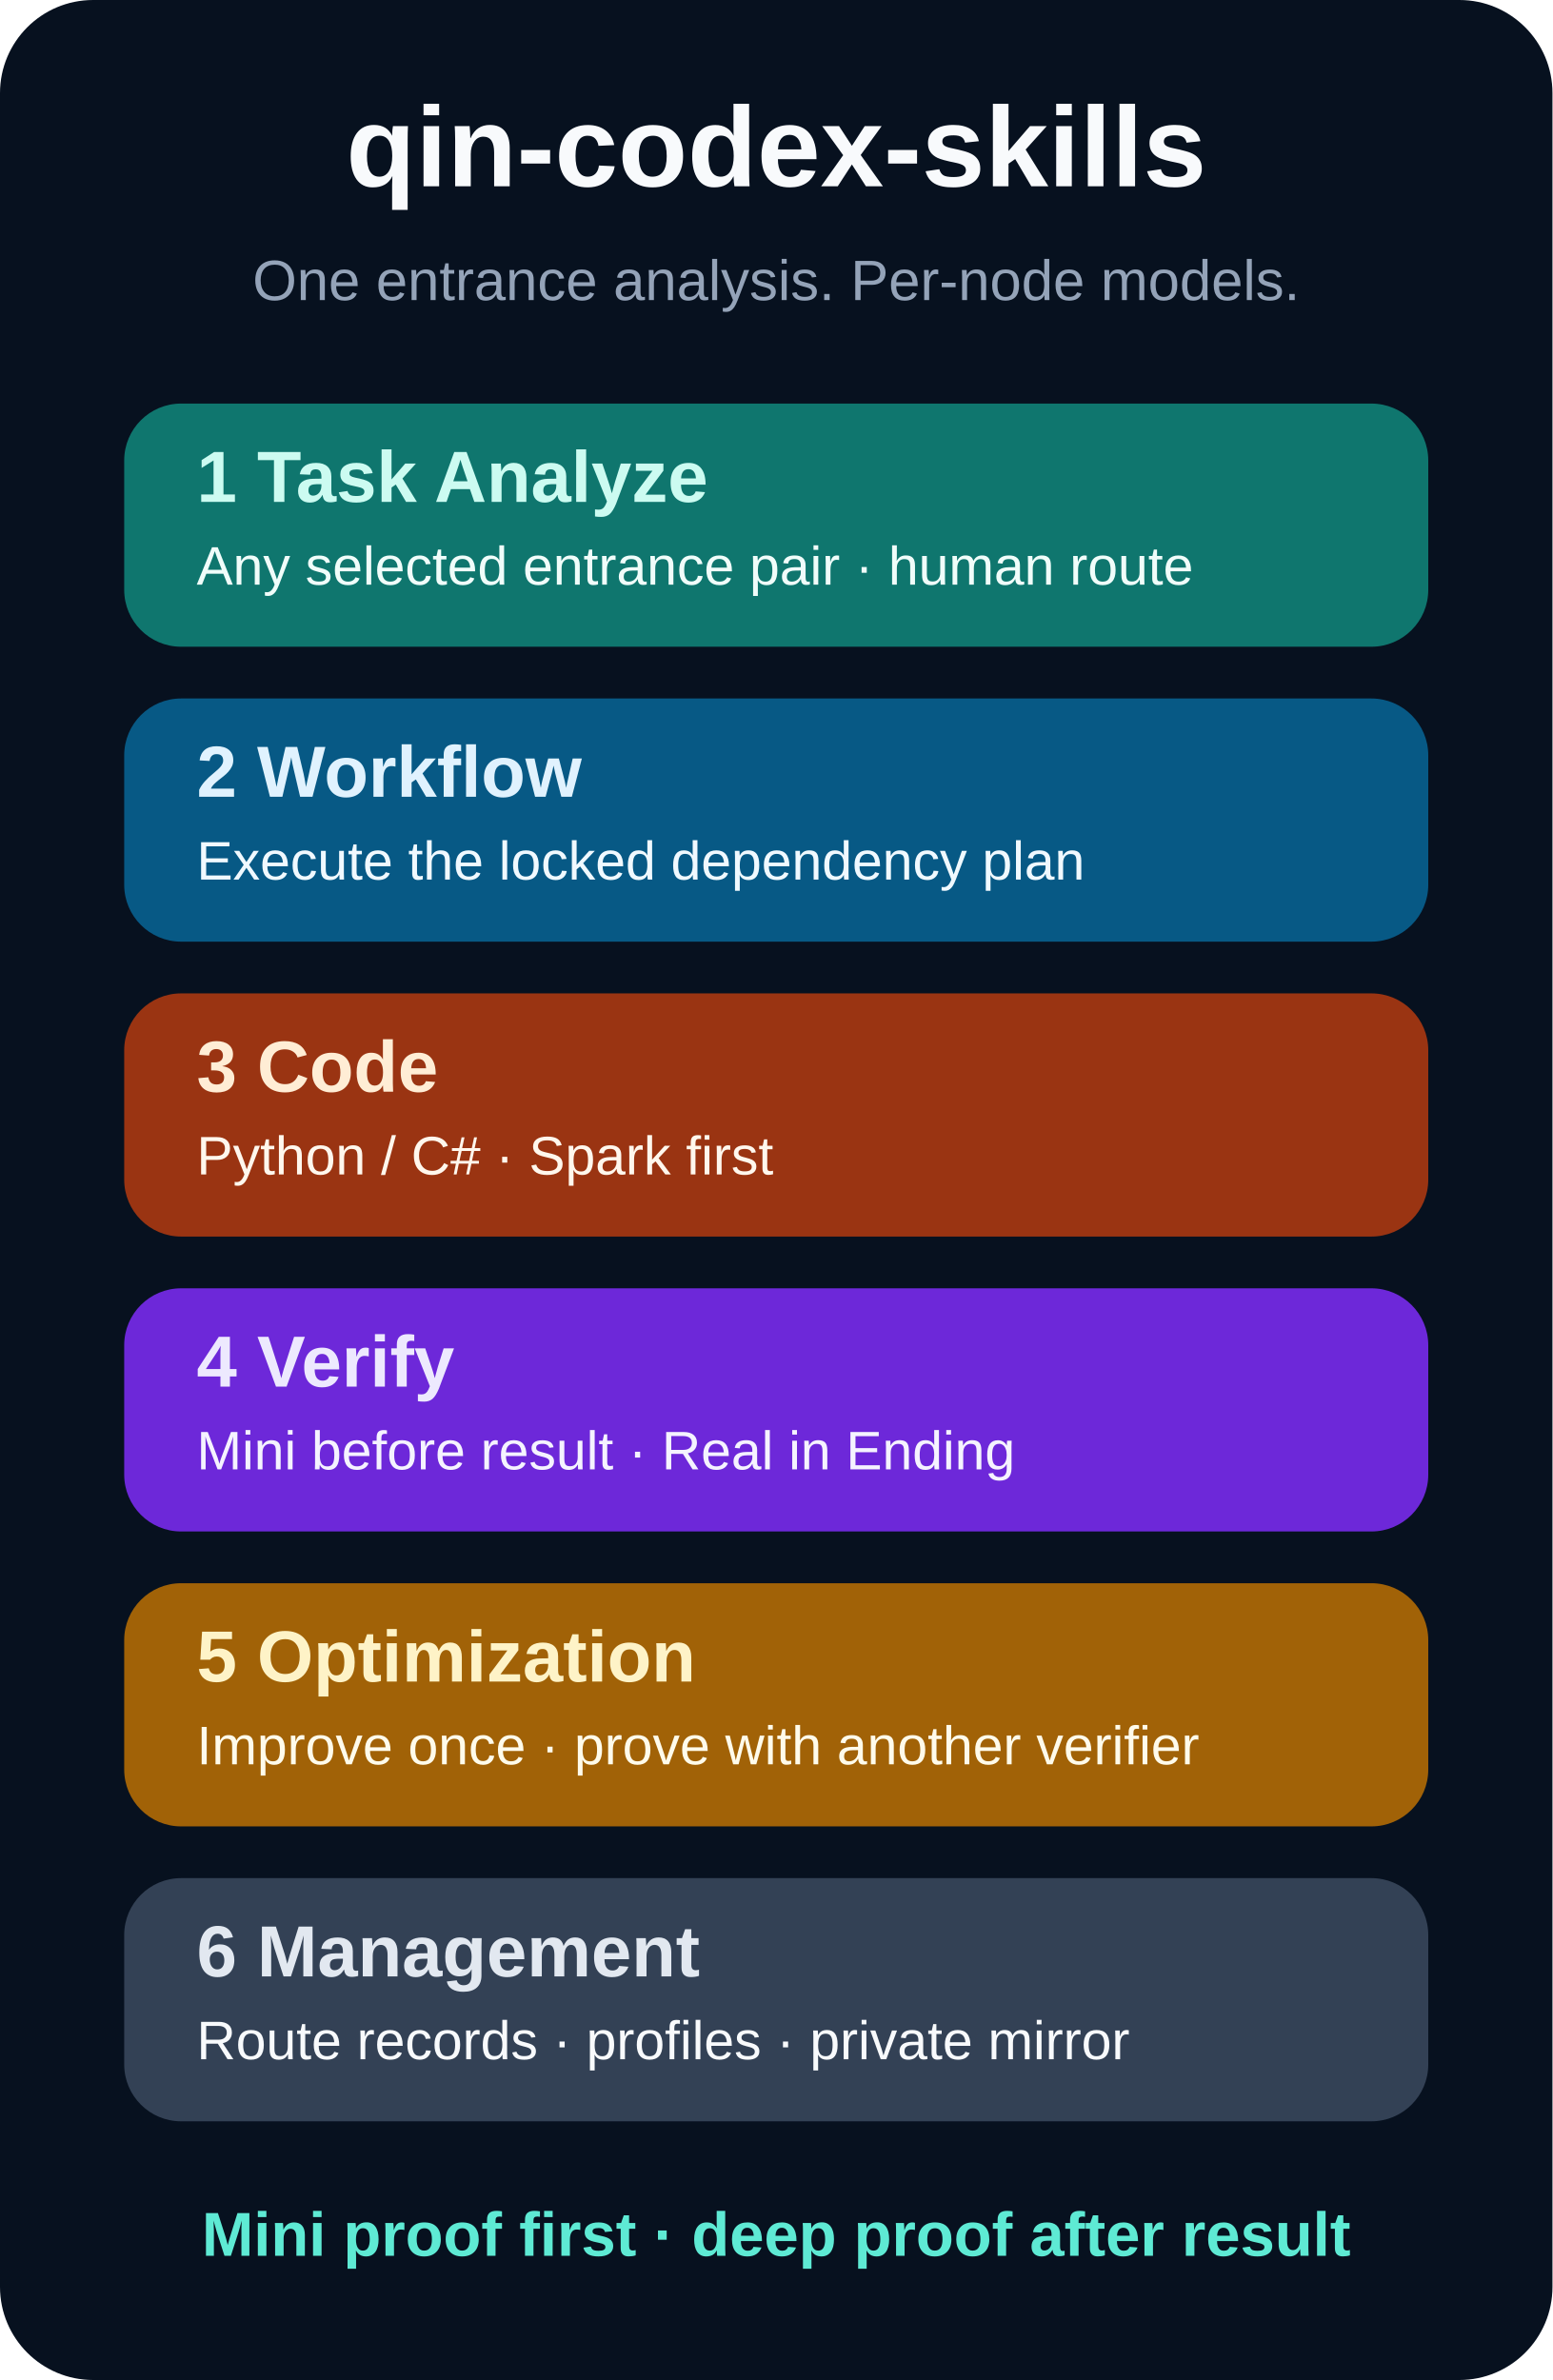
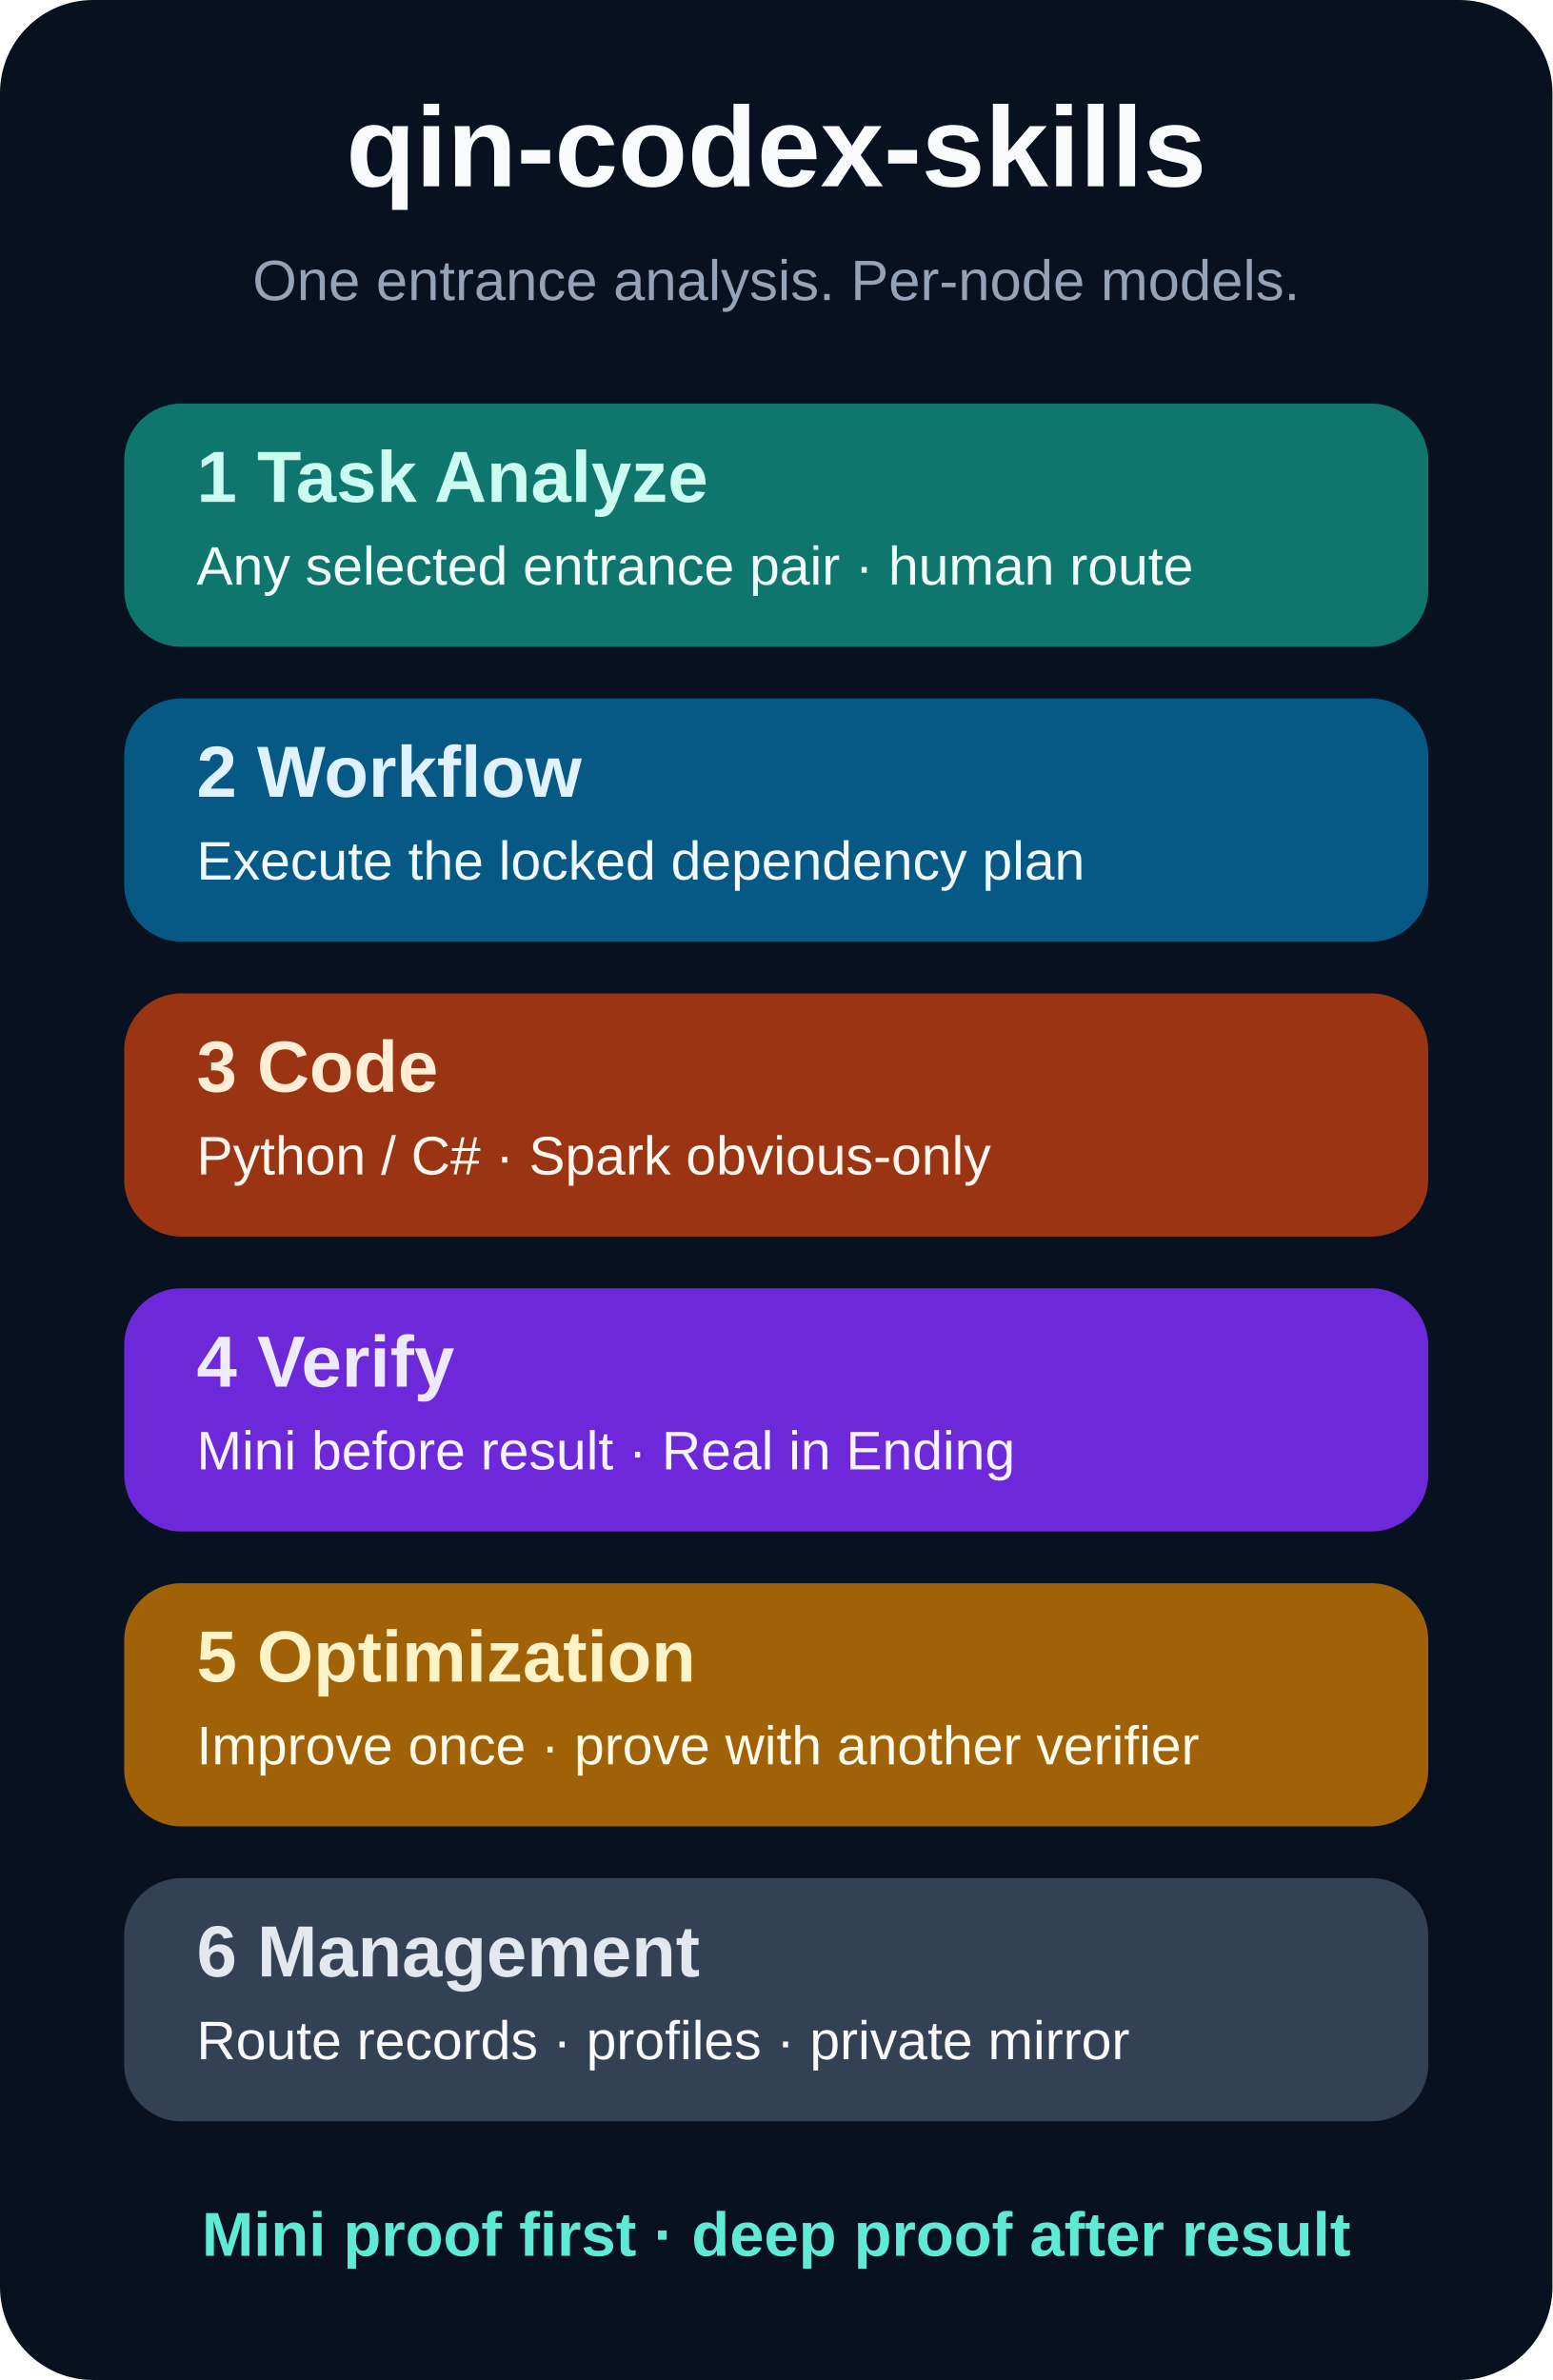
<svg xmlns="http://www.w3.org/2000/svg" role="img" aria-labelledby="title desc" viewBox="0 0 600 920">
  <rect width="600" height="920" rx="36" fill="#07111f" />
  <text x="300" y="72" text-anchor="middle" fill="#f8fafc" font-family="Arial, sans-serif" font-size="44" font-weight="700">qin-codex-skills</text>
  <text x="300" y="116" text-anchor="middle" fill="#94a3b8" font-family="Arial, sans-serif" font-size="22">One entrance analysis. Per-node models.</text>
  <g font-family="Arial, sans-serif">
    <rect x="48" y="156" width="504" height="94" rx="22" fill="#0f766e" />
    <text x="76" y="194" fill="#ccfbf1" font-size="28" font-weight="700">1  Task Analyze</text>
    <text x="76" y="226" fill="#f0fdfa" font-size="21">Any selected entrance pair · human route</text>
    <rect x="48" y="270" width="504" height="94" rx="22" fill="#075985" />
    <text x="76" y="308" fill="#e0f2fe" font-size="28" font-weight="700">2  Workflow</text>
    <text x="76" y="340" fill="#f0f9ff" font-size="21">Execute the locked dependency plan</text>
    <rect x="48" y="384" width="504" height="94" rx="22" fill="#9a3412" />
    <text x="76" y="422" fill="#ffedd5" font-size="28" font-weight="700">3  Code</text>
-     <text x="76" y="454" fill="#fff7ed" font-size="21">Python / C# · Spark first</text>
+     <text x="76" y="454" fill="#fff7ed" font-size="21">Python / C# · Spark obvious-only</text>
    <rect x="48" y="498" width="504" height="94" rx="22" fill="#6d28d9" />
    <text x="76" y="536" fill="#ede9fe" font-size="28" font-weight="700">4  Verify</text>
    <text x="76" y="568" fill="#f5f3ff" font-size="21">Mini before result · Real in Ending</text>
    <rect x="48" y="612" width="504" height="94" rx="22" fill="#a16207" />
    <text x="76" y="650" fill="#fef3c7" font-size="28" font-weight="700">5  Optimization</text>
    <text x="76" y="682" fill="#fffbeb" font-size="21">Improve once · prove with another verifier</text>
    <rect x="48" y="726" width="504" height="94" rx="22" fill="#334155" />
    <text x="76" y="764" fill="#e2e8f0" font-size="28" font-weight="700">6  Management</text>
    <text x="76" y="796" fill="#f8fafc" font-size="21">Route records · profiles · private mirror</text>
  </g>
  <text x="300" y="872" text-anchor="middle" fill="#5eead4" font-family="Arial, sans-serif" font-size="24" font-weight="700">Mini proof first · deep proof after result</text>
</svg>
